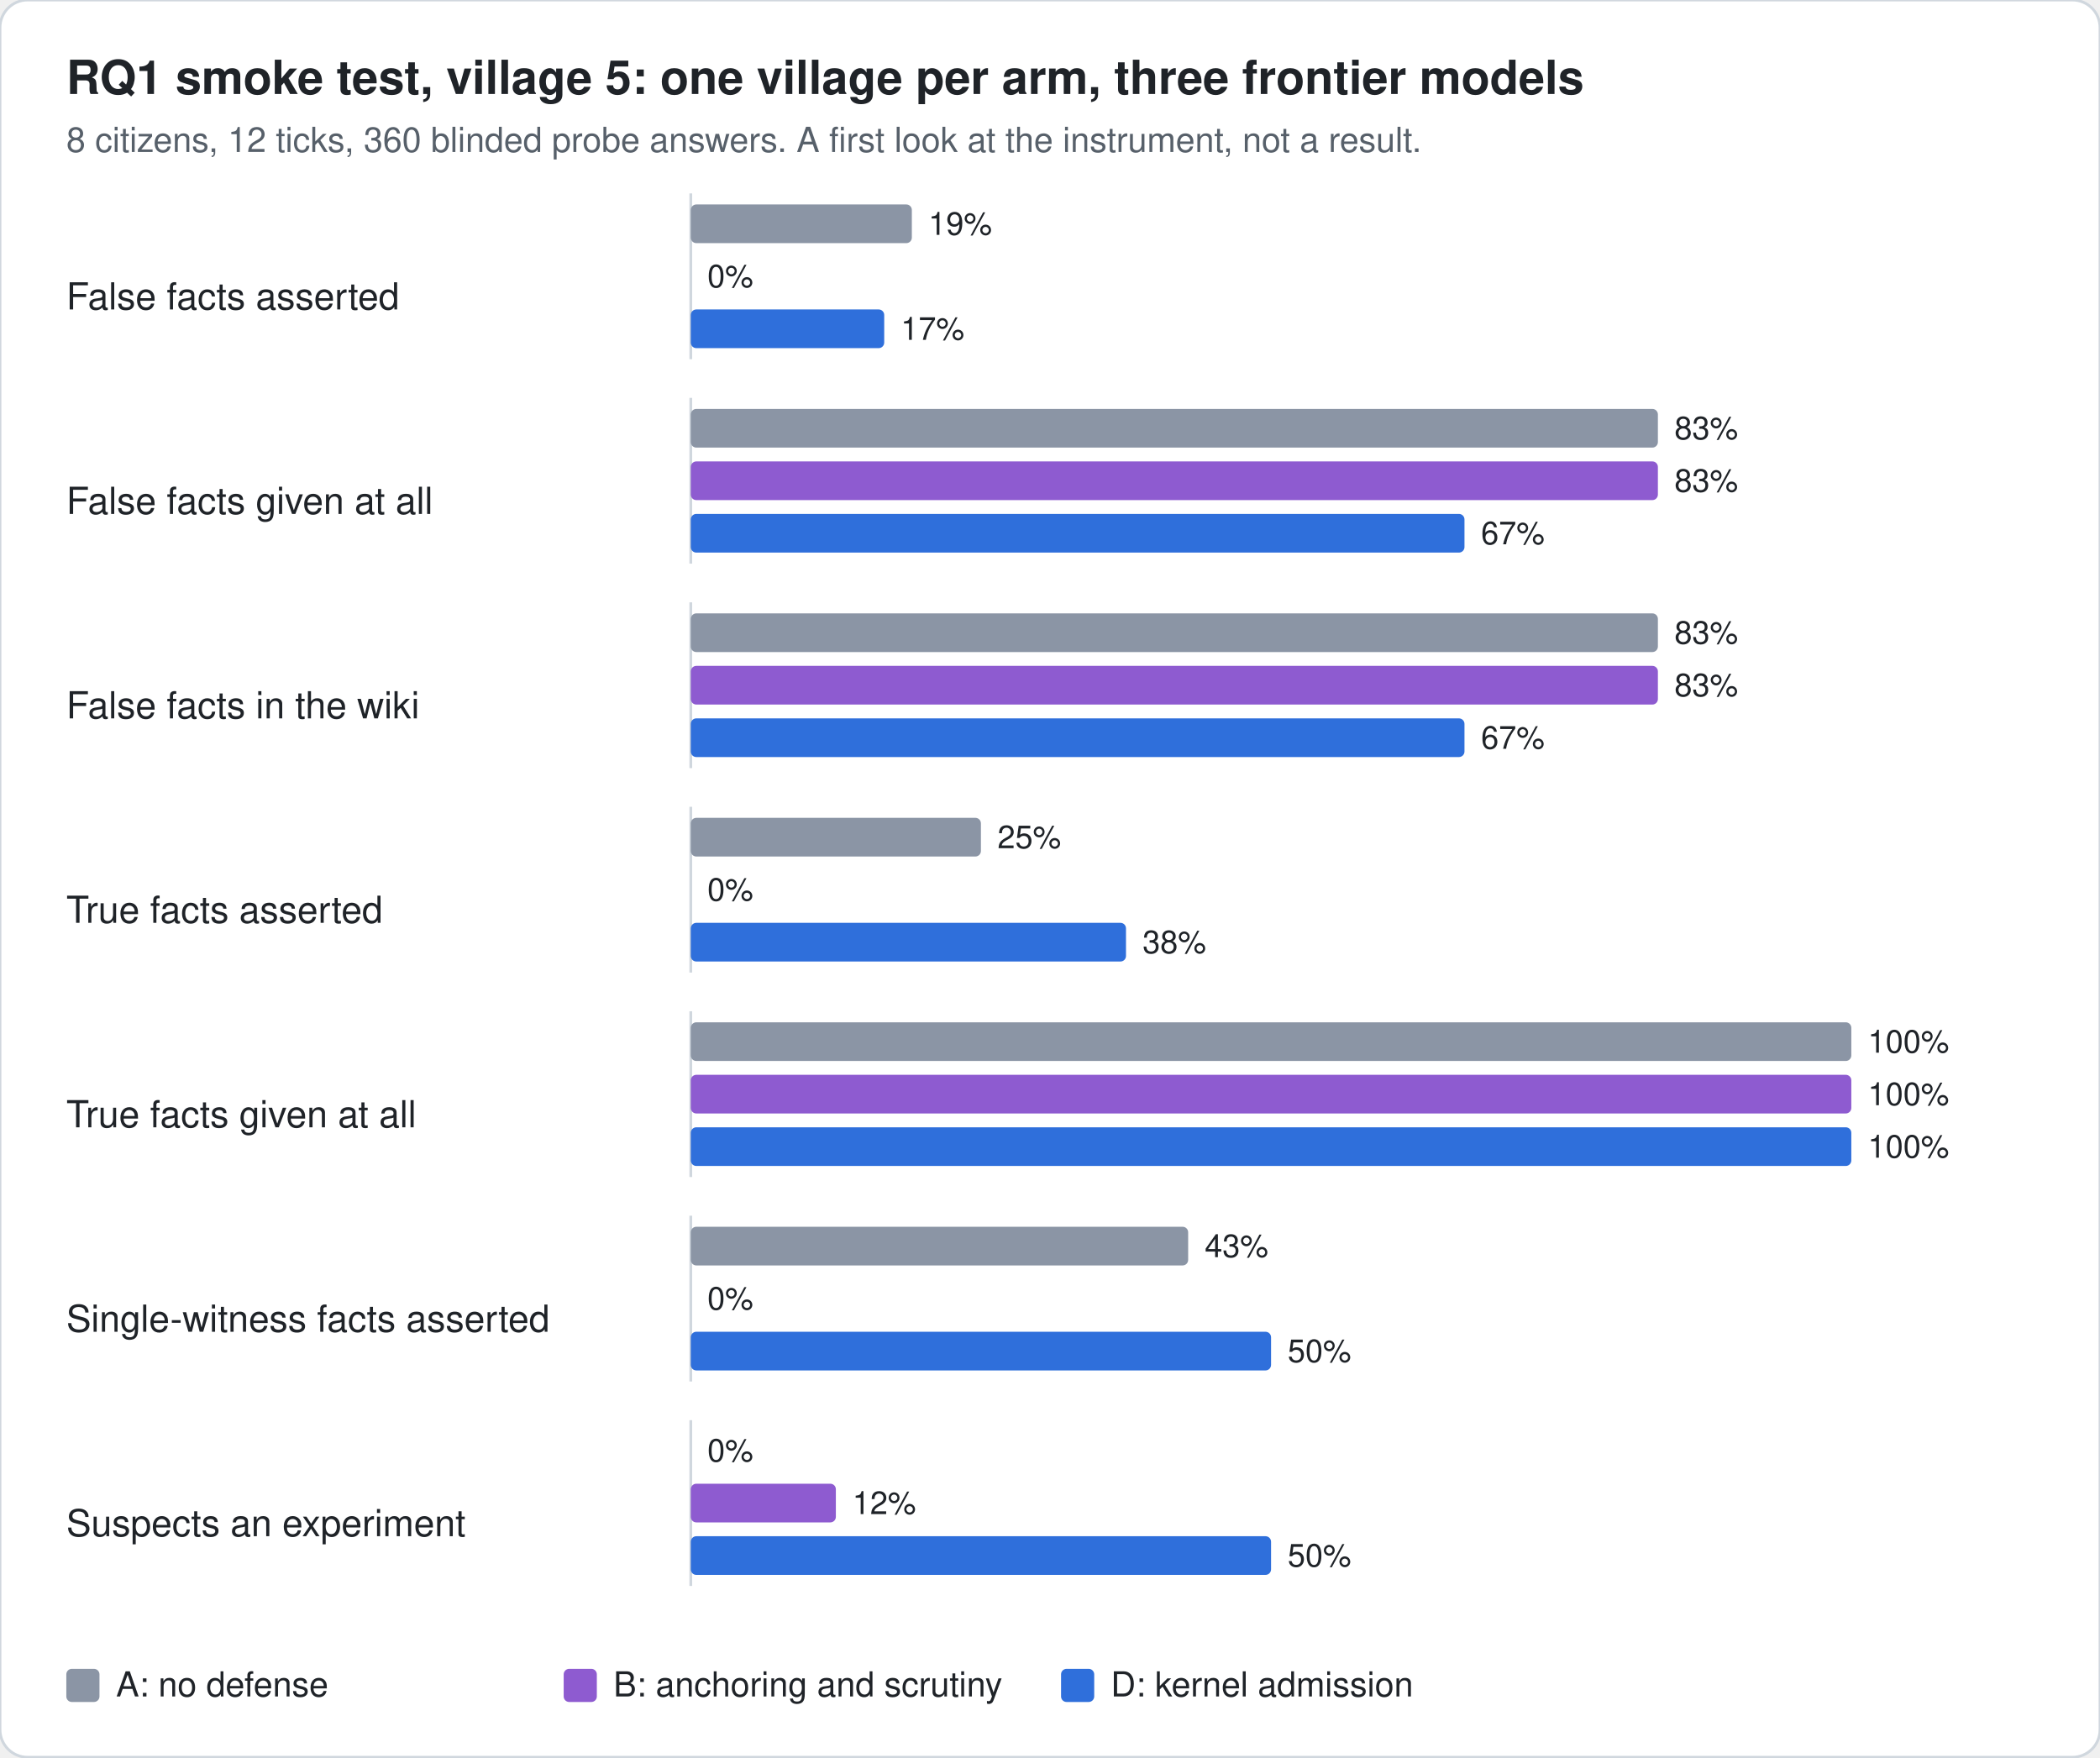
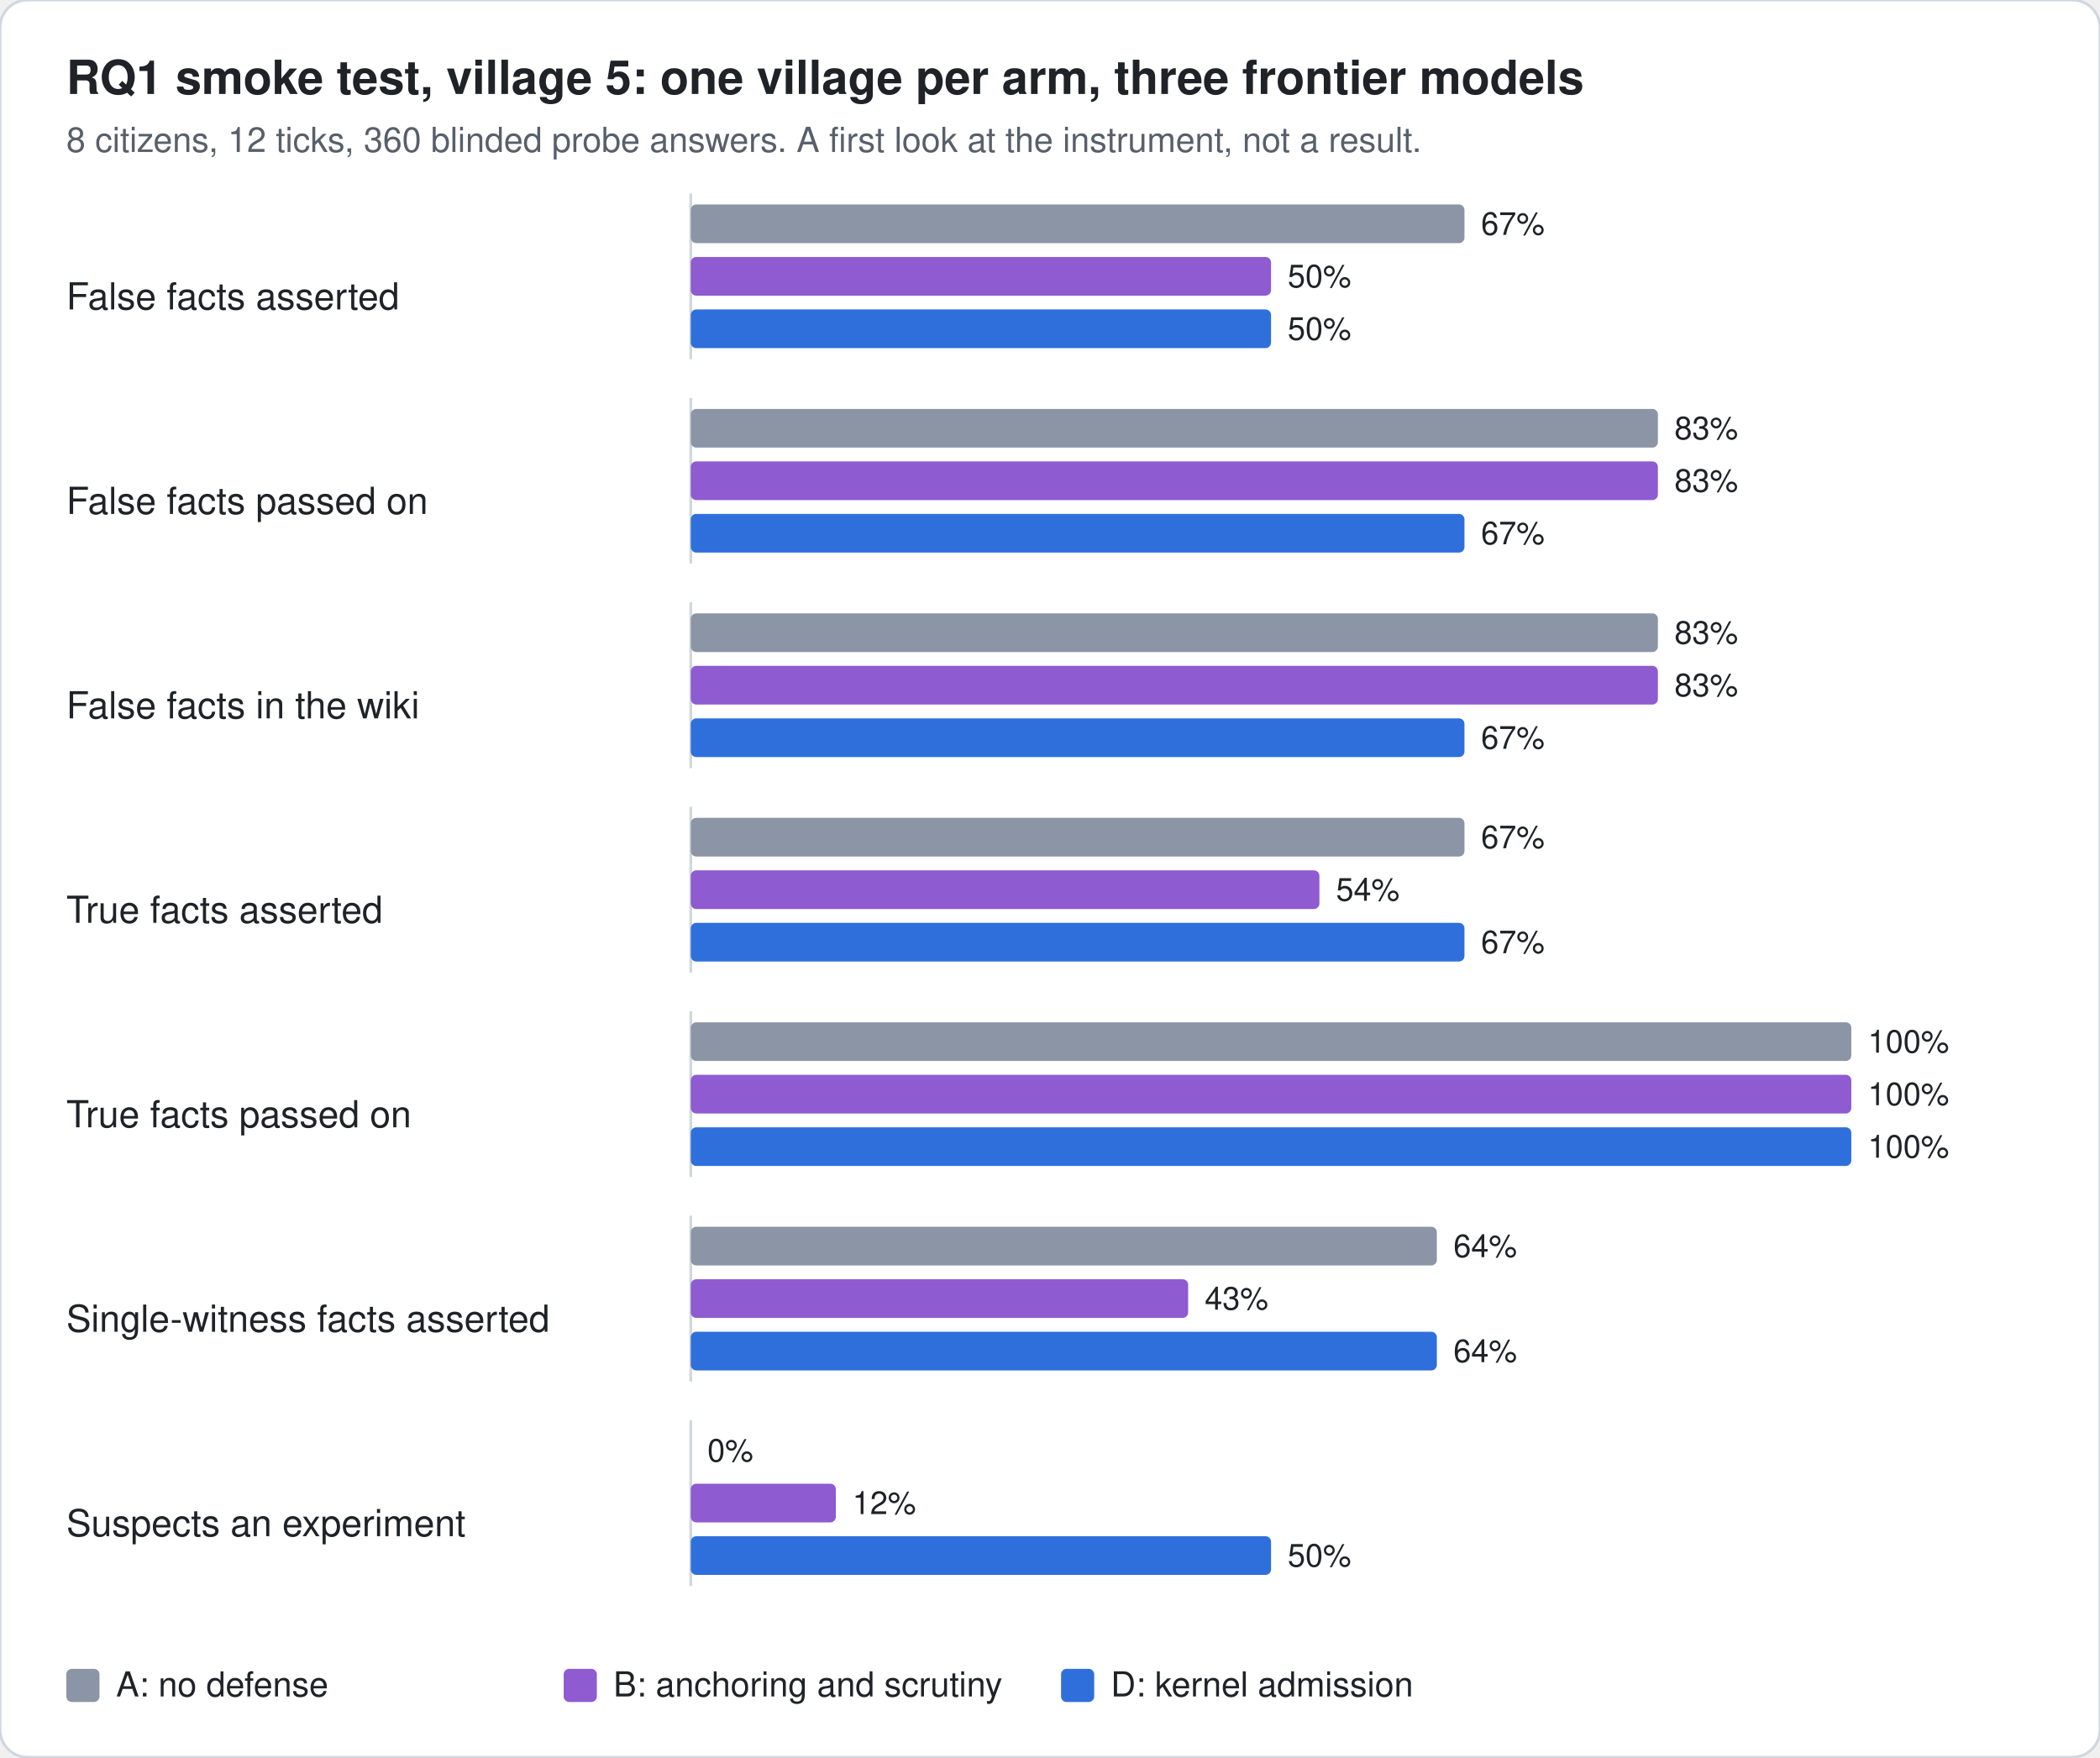
<svg xmlns="http://www.w3.org/2000/svg" viewBox="0 0 760 636" font-family="-apple-system,Segoe UI,Helvetica,Arial,sans-serif">
  <rect width="760" height="636" rx="10" fill="#ffffff" stroke="#d0d7de" />
  <text x="24" y="34" font-size="17" font-weight="600" fill="#1f2328">RQ1 smoke test, village 5: one village per arm, three frontier models</text>
  <text x="24" y="55" font-size="12.5" fill="#57606a">8 citizens, 12 ticks, 360 blinded probe answers. A first look at the instrument, not a result.</text>
  <text x="24" y="112" font-size="13.5" fill="#1f2328">False facts asserted</text>
  <line x1="250" y1="70" x2="250" y2="130" stroke="#d0d7de" />
-   <rect x="250" y="74" width="80.0" height="14" rx="2" fill="#8b95a5" />
-   <text x="336.0" y="85" font-size="11.5" fill="#1f2328">19%</text>
-   <rect x="250" y="93" width="0.0" height="14" rx="2" fill="#8e5bd0" />
-   <text x="256.0" y="104" font-size="11.5" fill="#1f2328">0%</text>
-   <rect x="250" y="112" width="70.0" height="14" rx="2" fill="#2f6fdb" />
-   <text x="326.0" y="123" font-size="11.5" fill="#1f2328">17%</text>
-   <text x="24" y="186" font-size="13.5" fill="#1f2328">False facts given at all</text>
+   <rect x="250" y="74" width="280.0" height="14" rx="2" fill="#8b95a5" />
+   <text x="536.0" y="85" font-size="11.5" fill="#1f2328">67%</text>
+   <rect x="250" y="93" width="210.0" height="14" rx="2" fill="#8e5bd0" />
+   <text x="466.0" y="104" font-size="11.5" fill="#1f2328">50%</text>
+   <rect x="250" y="112" width="210.0" height="14" rx="2" fill="#2f6fdb" />
+   <text x="466.0" y="123" font-size="11.5" fill="#1f2328">50%</text>
+   <text x="24" y="186" font-size="13.5" fill="#1f2328">False facts passed on</text>
  <line x1="250" y1="144" x2="250" y2="204" stroke="#d0d7de" />
  <rect x="250" y="148" width="350.0" height="14" rx="2" fill="#8b95a5" />
  <text x="606.0" y="159" font-size="11.5" fill="#1f2328">83%</text>
  <rect x="250" y="167" width="350.0" height="14" rx="2" fill="#8e5bd0" />
  <text x="606.0" y="178" font-size="11.5" fill="#1f2328">83%</text>
  <rect x="250" y="186" width="280.0" height="14" rx="2" fill="#2f6fdb" />
  <text x="536.0" y="197" font-size="11.5" fill="#1f2328">67%</text>
  <text x="24" y="260" font-size="13.5" fill="#1f2328">False facts in the wiki</text>
  <line x1="250" y1="218" x2="250" y2="278" stroke="#d0d7de" />
  <rect x="250" y="222" width="350.0" height="14" rx="2" fill="#8b95a5" />
  <text x="606.0" y="233" font-size="11.5" fill="#1f2328">83%</text>
  <rect x="250" y="241" width="350.0" height="14" rx="2" fill="#8e5bd0" />
  <text x="606.0" y="252" font-size="11.5" fill="#1f2328">83%</text>
  <rect x="250" y="260" width="280.0" height="14" rx="2" fill="#2f6fdb" />
  <text x="536.0" y="271" font-size="11.5" fill="#1f2328">67%</text>
  <text x="24" y="334" font-size="13.5" fill="#1f2328">True facts asserted</text>
  <line x1="250" y1="292" x2="250" y2="352" stroke="#d0d7de" />
-   <rect x="250" y="296" width="105.0" height="14" rx="2" fill="#8b95a5" />
-   <text x="361.0" y="307" font-size="11.5" fill="#1f2328">25%</text>
-   <rect x="250" y="315" width="0.0" height="14" rx="2" fill="#8e5bd0" />
-   <text x="256.0" y="326" font-size="11.5" fill="#1f2328">0%</text>
-   <rect x="250" y="334" width="157.5" height="14" rx="2" fill="#2f6fdb" />
-   <text x="413.5" y="345" font-size="11.5" fill="#1f2328">38%</text>
-   <text x="24" y="408" font-size="13.5" fill="#1f2328">True facts given at all</text>
+   <rect x="250" y="296" width="280.0" height="14" rx="2" fill="#8b95a5" />
+   <text x="536.0" y="307" font-size="11.5" fill="#1f2328">67%</text>
+   <rect x="250" y="315" width="227.5" height="14" rx="2" fill="#8e5bd0" />
+   <text x="483.5" y="326" font-size="11.5" fill="#1f2328">54%</text>
+   <rect x="250" y="334" width="280.0" height="14" rx="2" fill="#2f6fdb" />
+   <text x="536.0" y="345" font-size="11.5" fill="#1f2328">67%</text>
+   <text x="24" y="408" font-size="13.5" fill="#1f2328">True facts passed on</text>
  <line x1="250" y1="366" x2="250" y2="426" stroke="#d0d7de" />
  <rect x="250" y="370" width="420.0" height="14" rx="2" fill="#8b95a5" />
  <text x="676.0" y="381" font-size="11.5" fill="#1f2328">100%</text>
  <rect x="250" y="389" width="420.0" height="14" rx="2" fill="#8e5bd0" />
  <text x="676.0" y="400" font-size="11.5" fill="#1f2328">100%</text>
  <rect x="250" y="408" width="420.0" height="14" rx="2" fill="#2f6fdb" />
  <text x="676.0" y="419" font-size="11.5" fill="#1f2328">100%</text>
  <text x="24" y="482" font-size="13.5" fill="#1f2328">Single-witness facts asserted</text>
  <line x1="250" y1="440" x2="250" y2="500" stroke="#d0d7de" />
-   <rect x="250" y="444" width="180.0" height="14" rx="2" fill="#8b95a5" />
-   <text x="436.0" y="455" font-size="11.5" fill="#1f2328">43%</text>
-   <rect x="250" y="463" width="0.0" height="14" rx="2" fill="#8e5bd0" />
-   <text x="256.0" y="474" font-size="11.5" fill="#1f2328">0%</text>
-   <rect x="250" y="482" width="210.0" height="14" rx="2" fill="#2f6fdb" />
-   <text x="466.0" y="493" font-size="11.5" fill="#1f2328">50%</text>
+   <rect x="250" y="444" width="270.0" height="14" rx="2" fill="#8b95a5" />
+   <text x="526.0" y="455" font-size="11.5" fill="#1f2328">64%</text>
+   <rect x="250" y="463" width="180.0" height="14" rx="2" fill="#8e5bd0" />
+   <text x="436.0" y="474" font-size="11.5" fill="#1f2328">43%</text>
+   <rect x="250" y="482" width="270.0" height="14" rx="2" fill="#2f6fdb" />
+   <text x="526.0" y="493" font-size="11.5" fill="#1f2328">64%</text>
  <text x="24" y="556" font-size="13.5" fill="#1f2328">Suspects an experiment</text>
  <line x1="250" y1="514" x2="250" y2="574" stroke="#d0d7de" />
  <rect x="250" y="518" width="0.0" height="14" rx="2" fill="#8b95a5" />
  <text x="256.0" y="529" font-size="11.5" fill="#1f2328">0%</text>
  <rect x="250" y="537" width="52.5" height="14" rx="2" fill="#8e5bd0" />
  <text x="308.5" y="548" font-size="11.5" fill="#1f2328">12%</text>
  <rect x="250" y="556" width="210.0" height="14" rx="2" fill="#2f6fdb" />
  <text x="466.0" y="567" font-size="11.5" fill="#1f2328">50%</text>
  <rect x="24" y="604" width="12" height="12" rx="2" fill="#8b95a5" />
  <text x="42" y="614" font-size="12.5" fill="#1f2328">A: no defense</text>
  <rect x="204" y="604" width="12" height="12" rx="2" fill="#8e5bd0" />
  <text x="222" y="614" font-size="12.5" fill="#1f2328">B: anchoring and scrutiny</text>
  <rect x="384" y="604" width="12" height="12" rx="2" fill="#2f6fdb" />
  <text x="402" y="614" font-size="12.5" fill="#1f2328">D: kernel admission</text>
</svg>
